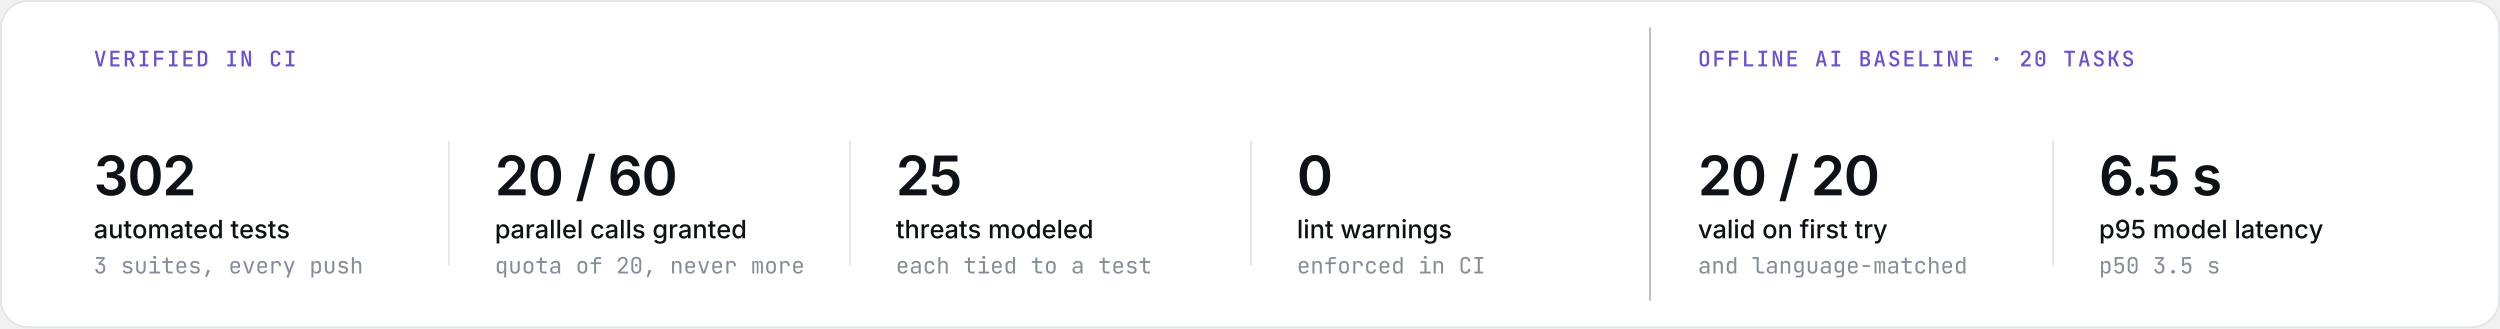
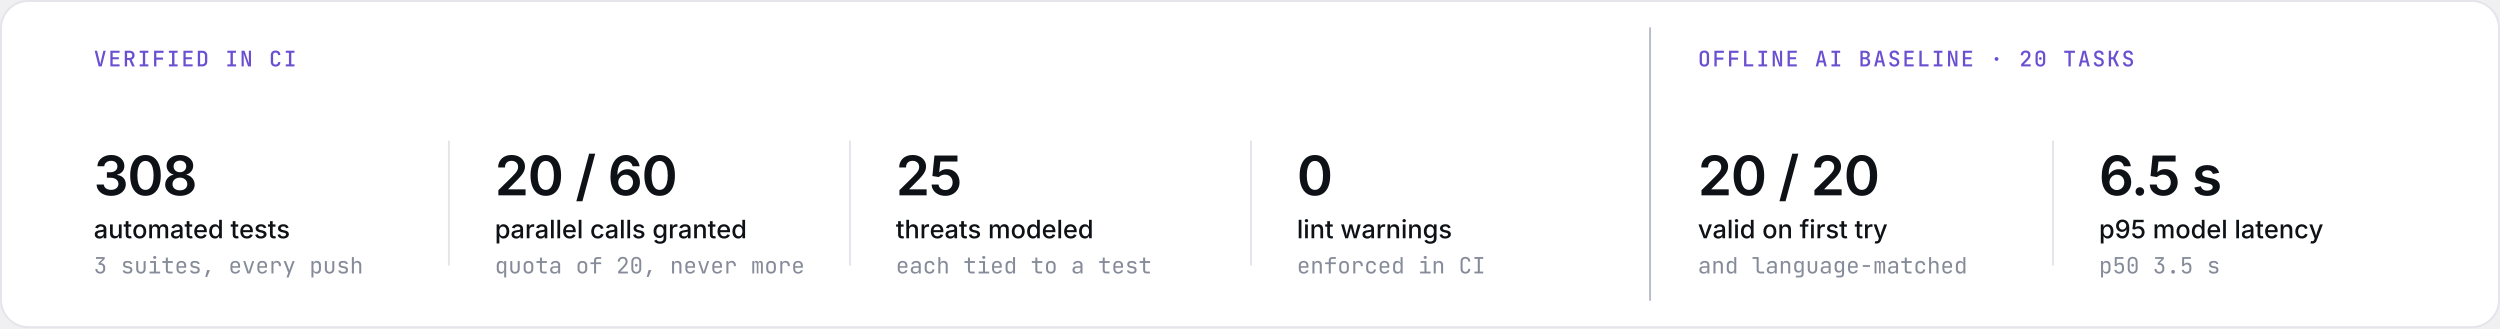
- <svg xmlns="http://www.w3.org/2000/svg" width="1280" height="168" viewBox="0 0 1280 168" role="img" aria-label="Verified in CI: 302 automated tests across 3 suites; 20 of 60 parallel calls granted under a quota of 20; 25 threats modeled, each tied to a test; zero lint warnings. Offline AI baseline over 20 tasks: 20 of 20 valid on the first try and in the right language; 6.5 s p95 model latency, 3.5 s p50">
+ <svg xmlns="http://www.w3.org/2000/svg" width="1280" height="168" viewBox="0 0 1280 168" role="img" aria-label="Verified in CI: 308 automated tests across 3 suites; 20 of 60 parallel calls granted under a quota of 20; 25 threats modeled, each tied to a test; zero lint warnings. Offline AI baseline over 20 tasks: 20 of 20 valid on the first try and in the right language; 6.5 s p95 model latency, 3.5 s p50">
  <defs>
    <path id="m500a53" d="M371 0L228 0L43-730L154-730L271-244Q282-201 291-159Q299-116 303-92L303-92Q307-116 315-159Q322-201 333-245L333-245L449-730L557-730L371 0Z" />
    <path id="m500a15" d="M523 0L94 0L94-730L523-730L523-634L200-634L200-427L488-427L488-332L200-332L200-96L523-96L523 0Z" />
    <path id="m500a45" d="M192 0L84 0L84-730L313-730Q382-730 433-704Q484-677 513-629Q541-581 541-516L541-516Q541-443 504-390Q466-336 402-314L402-314L551 0L428 0L295-300L192-300L192 0ZM192-634L192-395L313-395Q367-395 399-428Q431-460 431-514L431-514Q431-570 399-602Q367-634 313-634L313-634L192-634Z" />
    <path id="m500a23" d="M502 0L98 0L98-96L245-96L245-634L98-634L98-730L502-730L502-634L355-634L355-96L502-96L502 0Z" />
    <path id="m500a20" d="M195 0L88 0L88-731L529-731L529-631L193-631L193-413L503-413L503-313L195-313L195 0Z" />
    <path id="m500a13" d="M287 0L83 0L83-730L287-730Q359-730 412-703Q465-675 495-625Q524-575 524-507L524-507L524-224Q524-157 495-106Q465-55 412-28Q359 0 287 0L287 0ZM191-632L191-98L287-98Q347-98 382-132Q416-165 416-224L416-224L416-507Q416-565 382-599Q347-632 287-632L287-632L191-632Z" />
    <path id="m500a32" d="M181 0L81 0L81-730L217-730L430-123Q428-152 425-192Q422-232 421-275Q419-318 419-353L419-353L419-730L519-730L519 0L383 0L171-607Q173-581 176-542Q178-503 180-461Q181-419 181-383L181-383L181 0Z" />
    <path id="m500a11" d="M304 10L304 10Q236 10 186-16Q135-41 108-90Q80-138 80-203L80-203L80-527Q80-593 108-641Q135-689 186-715Q236-740 304-740L304-740Q372-740 422-714Q472-688 500-641Q527-593 527-527L527-527L419-527Q419-584 389-614Q359-644 304-644L304-644Q249-644 219-614Q188-584 188-528L188-528L188-203Q188-147 219-117Q249-86 304-86L304-86Q359-86 389-117Q419-147 419-203L419-203L527-203Q527-138 500-90Q472-42 422-16Q372 10 304 10Z" />
    <path id="s600a261" d="M651 20L651 20Q494 20 373-34Q251-88 181-184Q111-279 107-404L107-404L376-404Q380-343 417-298Q453-253 514-229Q575-204 651-204L651-204Q731-204 793-232Q854-260 890-311Q925-361 925-427L925-427Q925-495 889-547Q853-599 786-629Q719-658 624-658L624-658L492-658L492-864L624-864Q702-864 761-892Q820-919 853-968Q886-1017 886-1082L886-1082Q886-1145 858-1192Q829-1239 777-1266Q724-1292 654-1292L654-1292Q585-1292 527-1268Q469-1243 433-1198Q397-1153 395-1089L395-1089L138-1089Q140-1214 210-1309Q279-1403 396-1457Q512-1510 656-1510L656-1510Q805-1510 915-1454Q1025-1398 1086-1305Q1146-1211 1146-1098L1146-1098Q1146-972 1072-887Q998-802 877-775L877-775L877-763Q981-749 1053-702Q1125-654 1163-580Q1200-506 1200-413L1200-413Q1200-288 1129-190Q1058-92 935-36Q811 20 651 20Z" />
    <path id="s600a258" d="M675 20L675 20Q495 20 367-71Q239-161 171-332Q103-502 103-744L103-744Q103-986 172-1157Q240-1328 368-1419Q495-1510 675-1510L675-1510Q856-1510 984-1419Q1112-1328 1180-1157Q1248-986 1248-744L1248-744Q1248-502 1181-332Q1113-161 985-71Q857 20 675 20ZM676-204L676-204Q773-204 841-268Q908-331 944-452Q979-572 979-744L979-744Q979-917 944-1038Q908-1159 841-1223Q773-1287 676-1287L676-1287Q578-1287 511-1223Q443-1159 408-1038Q372-917 372-744L372-744Q372-572 407-452Q442-331 510-268Q578-204 676-204Z" />
-     <path id="s600a260" d="M1153 0L134 0L134-192L651-701Q724-776 774-834Q823-892 849-947Q874-1001 874-1065L874-1065Q874-1135 842-1186Q809-1237 754-1265Q698-1292 627-1292L627-1292Q552-1292 497-1262Q441-1232 411-1177Q381-1121 381-1044L381-1044L126-1044Q126-1185 191-1290Q255-1395 369-1453Q482-1510 630-1510L630-1510Q779-1510 892-1454Q1005-1398 1068-1301Q1131-1203 1131-1078L1131-1078Q1131-995 1100-916Q1069-837 989-738Q909-638 763-498L763-498L504-234L504-223L1153-223L1153 0Z" />
+     <path id="s600a266" d="M655 20L655 20Q494 20 369-35Q244-89 174-184Q103-278 103-399L103-399Q103-492 144-571Q185-650 256-703Q326-756 414-771L414-771L414-780Q299-806 228-899Q157-991 157-1111L157-1111Q157-1226 222-1316Q286-1406 399-1458Q511-1510 655-1510L655-1510Q798-1510 911-1458Q1023-1406 1088-1316Q1153-1226 1153-1111L1153-1111Q1153-991 1082-899Q1010-806 897-780L897-780L897-771Q984-756 1055-703Q1125-650 1167-571Q1208-492 1208-399L1208-399Q1208-278 1137-184Q1066-89 941-35Q816 20 655 20ZM655-186L655-186Q739-186 801-215Q863-244 898-297Q932-349 932-418L932-418Q932-490 896-545Q860-599 798-631Q735-663 655-663L655-663Q575-663 512-632Q449-600 413-545Q377-490 377-418L377-418Q377-349 411-297Q445-245 508-216Q571-186 655-186ZM655-865L655-865Q724-865 777-893Q830-921 861-971Q892-1020 892-1085L892-1085Q892-1150 862-1198Q832-1246 779-1273Q725-1300 655-1300L655-1300Q584-1300 531-1273Q477-1246 448-1198Q418-1150 418-1085L418-1085Q418-1020 448-971Q478-921 532-893Q586-865 655-865Z" />
    <path id="s500a130" d="M461 25L461 25Q355 25 269-15Q183-54 133-130Q83-206 83-316L83-316Q83-411 120-472Q156-533 219-569Q281-605 358-623Q434-641 513-650L513-650Q612-662 674-670Q736-677 766-695Q795-712 795-751L795-751L795-757Q795-820 771-863Q747-906 700-930Q652-953 581-953L581-953Q508-953 456-931Q403-908 371-873Q338-838 322-800L322-800L115-854Q153-954 224-1015Q295-1076 387-1104Q479-1132 577-1132L577-1132Q645-1132 721-1116Q797-1100 864-1058Q931-1016 973-940Q1015-864 1015-742L1015-742L1015 0L802 0L802-153L791-153Q769-110 726-69Q683-28 618-2Q552 25 461 25ZM510-152L510-152Q600-152 664-187Q728-222 762-280Q796-338 796-403L796-403L796-546Q784-534 751-525Q717-515 674-508Q631-500 591-495Q551-490 525-487L525-487Q463-479 412-460Q360-441 330-406Q299-371 299-313L299-313Q299-260 327-224Q354-188 401-170Q448-152 510-152Z" />
    <path id="s500a220" d="M529 14L529 14Q415 14 329-34Q243-82 196-176Q148-270 148-408L148-408L148-1118L368-1118L368-435Q368-314 432-246Q495-178 604-178L604-178Q679-178 738-211Q796-243 830-306Q864-368 864-456L864-456L864-1118L1084-1118L1084 0L874 0L873-218Q827-109 751-54L751-54Q657 14 529 14Z" />
    <path id="s500a217" d="M403-1118L626-1118L626-939L403-939L403-302Q403-235 432-204Q460-172 525-172L525-172Q542-172 570-176Q598-180 618-184L618-184L657-8Q622 4 582 10Q542 15 503 15L503 15Q351 15 267-64Q183-142 183-284L183-284L183-939L20-939L20-1118L183-1118L183-1384L403-1384L403-1118Z" />
    <path id="s500a195" d="M618 23L618 23Q461 23 344-49Q226-121 161-251Q96-381 96-553L96-553Q96-727 161-858Q226-988 344-1060Q461-1132 618-1132L618-1132Q776-1132 894-1060Q1011-988 1076-858Q1141-727 1141-553L1141-553Q1141-381 1076-251Q1011-121 894-49Q776 23 618 23ZM618-163L618-163Q720-163 787-217Q853-270 886-359Q918-447 918-553L918-553Q918-660 886-750Q853-839 787-893Q720-946 618-946L618-946Q517-946 451-893Q385-839 353-750Q320-661 320-553L320-553Q320-447 353-359Q385-270 451-217Q517-163 618-163Z" />
    <path id="s500a187" d="M368 0L148 0L148-1118L357-1118L362-910Q384-971 420-1015L420-1015Q470-1076 537-1107Q604-1137 677-1137L677-1137Q799-1137 874-1062L874-1062Q934-1001 963-903L963-903Q985-962 1023-1007L1023-1007Q1077-1071 1154-1104Q1230-1137 1317-1137L1317-1137Q1416-1137 1497-1094Q1577-1051 1624-966Q1671-881 1671-754L1671-754L1671 0L1451 0L1451-732Q1451-844 1389-894Q1326-944 1241-944L1241-944Q1172-944 1122-915Q1072-886 1045-835Q1018-783 1018-716L1018-716L1018 0L801 0L801-746Q801-836 744-890Q686-944 597-944L597-944Q536-944 484-916Q431-887 400-832Q368-776 368-695L368-695L368 0Z" />
    <path id="s500a151" d="M630 23L630 23Q465 23 345-48Q225-119 161-248Q96-377 96-551L96-551Q96-723 160-854Q223-985 339-1059Q455-1132 611-1132L611-1132Q707-1132 796-1101Q885-1069 956-1002Q1027-935 1069-829Q1110-722 1110-570L1110-570L1110-492L317-492Q321-391 357-320L357-320Q396-240 467-200Q538-159 632-159L632-159Q694-159 744-177Q794-194 831-230Q867-265 886-317L886-317L1093-268Q1066-182 1003-116Q939-50 845-14Q750 23 630 23ZM318-656L318-656L892-656Q885-726 862-784L862-784Q830-862 768-906Q705-950 611-950L611-950Q518-950 452-905Q386-860 352-787L352-787Q323-726 318-656Z" />
    <path id="s500a149" d="M564 22L564 22Q428 22 322-48Q216-117 156-247Q96-376 96-556L96-556Q96-738 157-867Q218-996 324-1064Q430-1132 564-1132L564-1132Q668-1132 732-1098Q795-1063 831-1017Q867-971 886-936L886-936L898-936L898-1490L1118-1490L1118 0L904 0L904-175L886-175Q867-139 830-93Q793-47 729-13Q665 22 564 22ZM612-165L612-165Q706-165 771-215Q835-265 869-354Q902-442 902-558L902-558Q902-675 869-762Q836-848 772-897Q707-945 612-945L612-945Q515-945 451-894Q386-843 354-756Q321-668 321-558L321-558Q321-447 354-358Q387-269 452-217Q517-165 612-165Z" />
    <path id="s500a213" d="M549 23L549 23Q428 23 334-12Q239-47 179-116Q118-184 98-283L98-283L305-326Q328-239 391-197Q454-155 551-155L551-155Q657-155 720-200Q783-244 783-306L783-306Q783-360 745-395Q706-430 626-447L626-447L438-490Q282-525 206-602Q130-679 130-799L130-799Q130-899 186-974Q242-1049 339-1091Q436-1132 563-1132L563-1132Q684-1132 770-1097Q856-1062 910-999Q963-936 986-853L986-853L789-810Q768-869 716-914Q664-958 565-958L565-958Q474-958 413-917Q352-876 352-813L352-813Q352-757 393-723Q433-688 525-667L525-667L705-627Q860-592 935-517Q1010-442 1010-325L1010-325Q1010-223 952-145Q893-66 790-22Q686 23 549 23Z" />
    <path id="m400a126" d="M289 10L289 10Q223 10 174-17Q124-43 97-90Q70-137 70-200L70-200L160-200Q160-139 195-105Q229-70 290-70L290-70Q352-70 386-106Q420-142 420-200L420-200L420-252Q420-314 386-348Q352-382 290-382L290-382L215-382L215-472L396-648L100-648L100-730L487-730L487-640L303-462Q395-459 451-405L451-405Q510-348 510-252L510-252L510-200Q510-137 483-90Q455-43 405-17Q355 10 289 10Z" />
    <path id="m400a106" d="M325 8L283 8Q227 8 186-10Q144-27 120-59Q95-91 90-135L90-135L180-135Q186-106 213-89Q239-72 283-72L283-72L325-72Q378-72 404-94Q430-115 430-151L430-151Q430-186 407-207Q383-227 337-234L337-234L263-246Q182-260 143-297Q103-333 103-403L103-403Q103-477 150-518Q197-558 291-558L291-558L329-558Q408-558 456-521Q504-484 514-421L514-421L424-421Q418-447 394-463Q370-478 329-478L329-478L291-478Q240-478 217-459Q193-440 193-402L193-402Q193-368 213-352Q233-336 276-329L276-329L350-317Q439-303 480-265Q520-227 520-155L520-155Q520-79 472-36Q423 8 325 8L325 8Z" />
    <path id="m400a109" d="M299 10L299 10Q204 10 147-47Q90-103 90-200L90-200L90-550L180-550L180-200Q180-138 212-104Q244-69 299-69L299-69Q355-69 388-104Q420-138 420-200L420-200L420-550L510-550L510-200Q510-103 452-47Q394 10 299 10Z" />
    <path id="m400a80" d="M555 0L85 0L85-82L280-82L280-468L110-468L110-550L370-550L370-82L555-82L555 0ZM315-649L315-649Q282-649 263-666Q244-683 244-712L244-712Q244-742 263-760Q282-777 315-777L315-777Q348-777 367-760Q386-742 386-712L386-712Q386-683 367-666Q348-649 315-649Z" />
    <path id="m400a108" d="M510 0L360 0Q289 0 250-38Q210-76 210-145L210-145L210-468L55-468L55-550L210-550L210-705L300-705L300-550L520-550L520-468L300-468L300-145Q300-82 360-82L360-82L510-82L510 0Z" />
    <path id="m400a72" d="M300 10L300 10Q235 10 187-16Q138-42 112-90Q85-137 85-200L85-200L85-350Q85-414 112-461Q138-508 187-534Q235-560 300-560Q365-560 414-534Q462-508 489-461Q515-414 515-350L515-350L515-253L173-253L173-200Q173-135 206-101Q239-66 300-66L300-66Q352-66 384-85Q416-103 423-140L423-140L513-140Q504-71 446-31Q387 10 300 10ZM173-321L427-321L427-350Q427-415 395-450Q362-485 300-485L300-485Q239-485 206-450Q173-415 173-350L173-350L173-321Z" />
    <path id="m400a141" d="M245 160L165 160L245-151L375-151L245 160Z" />
    <path id="m400a114" d="M361 0L239 0L55-550L147-550L269-180Q280-147 289-117Q298-86 302-69L302-69Q307-86 316-117Q325-147 335-180L335-180L454-550L545-550L361 0Z" />
    <path id="m400a105" d="M201 0L111 0L111-550L199-550L199-452Q209-490 230-515L230-515Q268-560 344-560L344-560Q431-560 483-506Q534-451 534-358L534-358L534-325L444-325L444-350Q444-415 413-450Q381-484 323-484L323-484Q266-484 234-449Q201-414 201-350L201-350L201 0Z" />
    <path id="m400a117" d="M274 180L178 180L259-34L55-550L155-550L283-210Q290-193 296-170Q302-146 306-130L306-130Q310-146 316-170Q322-193 328-210L328-210L448-550L545-550L274 180Z" />
    <path id="m400a102" d="M182 180L92 180L92-550L182-550L182-445L183-445Q189-493 224-524L224-524Q265-560 333-560L333-560Q416-560 466-506Q515-451 515-356L515-356L515-195Q515-132 493-86Q470-40 430-15Q389 10 333 10L333 10Q266 10 224-27L224-27Q189-58 183-105L183-105L180-105L182 20L182 180ZM303-68L303-68Q360-68 393-102Q425-136 425-200L425-200L425-350Q425-414 393-448Q360-482 303-482L303-482Q248-482 215-447Q182-412 182-350L182-350L182-200Q182-138 215-103Q248-68 303-68Z" />
    <path id="m400a79" d="M182 0L92 0L92-730L182-730L182-445L183-445Q189-495 221-525L221-525Q260-560 329-560L329-560Q412-560 461-509Q510-458 510-370L510-370L510 0L420 0L420-360Q420-419 389-452Q357-484 303-484L303-484Q247-484 215-449Q182-414 182-350L182-350L182 0Z" />
+     <path id="s600a260" d="M1153 0L134 0L134-192L651-701Q724-776 774-834Q823-892 849-947Q874-1001 874-1065L874-1065Q874-1135 842-1186Q809-1237 754-1265Q698-1292 627-1292L627-1292Q552-1292 497-1262Q441-1232 411-1177Q381-1121 381-1044L381-1044L126-1044Q126-1185 191-1290Q255-1395 369-1453Q482-1510 630-1510L630-1510Q779-1510 892-1454Q1005-1398 1068-1301Q1131-1203 1131-1078L1131-1078Q1131-995 1100-916Q1069-837 989-738Q909-638 763-498L763-498L504-234L504-223L1153-223L1153 0Z" />
    <path id="s600a340" d="M514-1560L742-1560L262 224L34 224L514-1560Z" />
    <path id="s600a264" d="M671 20L671 20Q565 20 464-17Q362-53 281-137Q199-220 151-359Q103-497 103-702L103-702Q103-894 144-1044Q184-1193 261-1297Q337-1401 445-1456Q553-1510 687-1510L687-1510Q826-1510 935-1455Q1043-1400 1110-1305Q1177-1210 1193-1089L1193-1089L931-1089Q910-1175 847-1227Q784-1279 687-1279L687-1279Q583-1279 511-1218Q438-1157 401-1044Q363-930 363-772L363-772L374-772Q410-837 467-883Q523-929 595-954Q666-978 745-978L745-978Q876-978 981-916Q1085-853 1146-744Q1207-634 1207-492L1207-492Q1207-346 1140-230Q1073-114 953-47Q832 20 671 20ZM670-197L670-197Q749-197 812-236Q875-274 912-340Q948-406 948-487L948-487Q948-567 913-632Q877-697 815-735Q753-773 673-773L673-773Q614-773 563-751Q512-728 474-688Q435-648 414-596Q393-544 393-486L393-486Q393-408 429-342Q465-276 528-237Q591-197 670-197Z" />
    <path id="s500a207" d="M368 418L148 418L148-1118L362-1118L362-936L380-936Q400-971 436-1017Q471-1063 535-1098Q598-1132 703-1132L703-1132Q837-1132 943-1064Q1048-996 1109-867Q1170-738 1170-556L1170-556Q1170-376 1110-247Q1050-117 945-48Q839 22 703 22L703 22Q602 22 538-13Q473-47 437-93Q400-139 380-175L380-175L368-175L368 418ZM654-165L654-165Q750-165 815-217Q880-269 913-358Q945-447 945-558L945-558Q945-668 913-756Q880-843 816-894Q751-945 654-945L654-945Q560-945 495-897Q430-848 397-762Q364-675 364-558L364-558Q364-442 398-354Q431-265 496-215Q561-165 654-165Z" />
    <path id="s500a210" d="M368 0L148 0L148-1118L361-1118L361-938L373-938Q404-1030 481-1082Q558-1134 656-1134L656-1134Q677-1134 704-1133Q731-1131 749-1128L749-1128L749-918Q737-922 703-926Q669-930 634-930L634-930Q558-930 497-898Q436-866 402-810Q368-753 368-679L368-679L368 0Z" />
    <path id="s500a183" d="M148-1490L368-1490L368 0L148 0L148-1490Z" />
    <path id="s500a146" d="M618 23L618 23Q460 23 343-49Q226-121 161-251Q96-381 96-553L96-553Q96-727 161-858Q226-988 343-1060Q460-1132 618-1132L618-1132Q705-1132 781-1110Q857-1087 919-1045Q980-1002 1023-941Q1065-879 1086-802L1086-802L877-752Q866-795 843-831Q820-866 788-892Q755-918 713-932Q670-946 619-946L619-946Q518-946 452-893Q385-839 353-750Q320-661 320-553L320-553Q320-446 353-358Q385-269 452-216Q518-163 619-163L619-163Q671-163 714-178Q757-192 791-219Q825-245 848-283Q871-320 881-365L881-365L1089-315Q1069-236 1026-174Q983-111 922-67Q860-23 783 0Q706 23 618 23Z" />
    <path id="s500a161" d="M615 442L615 442Q486 442 391 409Q296 376 235 321Q173 266 141 199L141 199L325 112Q345 144 379 180Q412 215 469 240Q526 265 615 265L615 265Q743 265 823 205Q902 144 902 15L902 15L902-203L883-203Q863-166 828-123Q792-80 729-49Q665-17 563-17L563-17Q431-17 326-79Q220-141 158-263Q96-385 96-563L96-563Q96-741 158-869Q219-996 326-1064Q432-1132 566-1132L566-1132Q669-1132 734-1098Q798-1064 835-1018Q871-971 890-936L890-936L906-936L906-1118L1121-1118L1121 16Q1121 163 1055 258Q988 352 874 397Q759 442 615 442ZM614-200L614-200Q708-200 773-244Q837-287 870-370Q903-452 903-566L903-566Q903-679 870-764Q837-849 773-897Q708-945 614-945L614-945Q517-945 452-895Q387-844 354-759Q321-673 321-566L321-566Q321-457 354-375Q387-292 453-246Q518-200 614-200Z" />
    <path id="s500a190" d="M368-662L368-662L368 0L148 0L148-1118L358-1118L360-904Q406-1009 479-1063L479-1063Q572-1132 704-1132L704-1132Q818-1132 903-1084Q988-1036 1036-943Q1084-849 1084-710L1084-710L1084 0L864 0L864-683Q864-804 801-872Q738-940 628-940L628-940Q554-940 495-908Q436-875 402-813Q368-751 368-662Z" />
    <path id="m400a104" d="M508 180L418 180L418 20L420-105L417-105Q411-58 377-27L377-27Q336 10 268 10L268 10Q185 10 137-45Q88-100 88-195L88-195L88-356Q88-451 137-506Q186-560 268-560L268-560Q336-560 377-524L377-524Q411-493 417-445L417-445L418-445L418-550L508-550L508 180ZM298-68L298-68Q354-68 386-103Q418-138 418-200L418-200L418-350Q418-412 386-447Q354-482 298-482L298-482Q241-482 210-448Q178-414 178-350L178-350L178-200Q178-136 210-102Q241-68 298-68Z" />
    <path id="m400a94" d="M300 8L300 8Q234 8 186-17Q138-42 112-90Q85-137 85-202L85-202L85-348Q85-414 112-461Q138-508 186-533Q234-558 300-558L300-558Q366-558 414-533Q462-508 489-461Q515-414 515-349L515-349L515-202Q515-137 489-90Q462-42 414-17Q366 8 300 8ZM300-72L300-72Q359-72 392-105Q425-138 425-202L425-202L425-348Q425-412 392-445Q359-478 300-478L300-478Q242-478 209-445Q175-412 175-348L175-348L175-202Q175-138 209-105Q242-72 300-72Z" />
    <path id="m400a59" d="M252 10L252 10Q165 10 115-35Q65-79 65-155L65-155Q65-232 115-276Q165-320 250-320L250-320L420-320L420-375Q420-426 390-454Q359-481 303-481L303-481Q254-481 221-461Q188-440 183-405L183-405L93-405Q102-476 160-518Q218-560 305-560L305-560Q400-560 455-511Q510-462 510-378L510-378L510 0L422 0L422-105L421-105Q416-56 376-25L376-25Q329 10 252 10ZM274-61L274-61Q338-61 379-93Q420-125 420-175L420-175L420-253L252-253Q207-253 181-228Q155-203 155-160L155-160Q155-114 187-88Q218-61 274-61Z" />
    <path id="m400a77" d="M310 0L220 0L220-413L60-413L60-495L220-495L220-590Q220-655 261-693Q302-730 374-730L374-730L535-730L535-648L374-648Q343-648 327-634Q310-619 310-590L310-590L310-495L535-495L535-413L310-413L310 0Z" />
    <path id="m400a125" d="M526 0L92 0L92-92L315-329Q372-390 398-438Q424-485 424-529L424-529Q424-590 391-625Q357-660 299-660L299-660Q235-660 199-624Q162-588 162-525L162-525L72-525Q74-591 103-640Q131-688 182-714Q232-740 299-740L299-740Q365-740 414-715Q462-689 488-642Q514-595 514-530L514-530Q514-468 481-407Q448-346 373-268L373-268L193-82L526-82L526 0Z" />
    <path id="m400a123" d="M300 10L300 10Q233 10 184-17Q134-43 107-92Q80-140 80-205L80-205L80-525Q80-591 107-639Q134-687 184-714Q233-740 300-740L300-740Q368-740 417-714Q466-687 493-639Q520-591 520-525L520-525L520-205Q520-140 493-92Q466-43 417-17Q367 10 300 10ZM300-67L300-67Q360-67 397-106Q433-144 433-205L433-205L433-525Q433-586 397-625Q360-663 300-663L300-663Q240-663 204-625Q167-586 167-525L167-525L167-205Q167-144 204-106Q240-67 300-67ZM300-306L300-306Q273-306 257-323Q240-340 240-368L240-368Q240-395 257-412Q273-428 300-428L300-428Q327-428 344-412Q360-395 360-368L360-368Q360-340 344-323Q327-306 300-306Z" />
    <path id="m400a92" d="M182 0L92 0L92-550L182-550L182-445L183-445Q189-495 221-525L221-525Q260-560 329-560L329-560Q412-560 461-509Q510-458 510-370L510-370L510 0L420 0L420-360Q420-419 389-451Q357-482 303-482L303-482Q247-482 215-448Q182-414 182-350L182-350L182 0Z" />
    <path id="m400a91" d="M149 0L66 0L66-550L145-550L145-484L151-484Q156-513 174-533L174-533Q198-560 240-560L240-560Q286-560 311-526L311-526Q324-509 330-484L330-484L334-484Q339-513 358-533L358-533Q383-560 425-560L425-560Q477-560 506-521Q534-482 534-418L534-418L534 0L451 0L451-419Q451-453 437-472Q422-491 394-491L394-491Q367-491 352-473Q336-454 336-420L336-420L336 0L264 0L264-419Q264-454 249-473Q233-491 205-491Q177-491 163-473Q149-454 149-420L149-420L149 0Z" />
    <path id="s600a263" d="M618 20L618 20Q472 20 358-35Q243-89 176-185Q109-281 105-404L105-404L365-404Q368-343 403-297Q438-250 494-224Q550-197 618-197L618-197Q698-197 760-234Q821-270 857-335Q892-399 892-483L892-483Q892-568 856-634Q819-700 756-738Q692-775 610-775L610-775Q542-775 478-750Q413-724 375-683L375-683L133-722L211-1490L1073-1490L1073-1266L432-1266L390-870L398-870Q440-919 516-951Q591-982 681-982L681-982Q782-982 868-946Q954-909 1018-843Q1081-776 1116-686Q1151-596 1151-489L1151-489Q1151-341 1083-227Q1015-112 895-46Q775 20 618 20Z" />
    <path id="s500a164" d="M368-662L368-662L368 0L148 0L148-1490L366-1490L366-918Q411-1012 479-1063L479-1063Q572-1132 704-1132L704-1132Q818-1132 904-1084Q989-1036 1037-943Q1084-849 1084-710L1084-710L1084 0L864 0L864-683Q864-804 801-872Q738-940 628-940L628-940Q554-940 495-908Q436-875 402-813Q368-751 368-662Z" />
    <path id="m400a68" d="M304 10L304 10Q238 10 189-15Q139-40 112-88Q85-135 85-200L85-200L85-350Q85-416 112-463Q139-510 189-535Q238-560 304-560L304-560Q399-560 457-509Q515-458 518-370L518-370L428-370Q425-423 393-452Q360-480 304-480L304-480Q245-480 210-447Q175-413 175-351L175-351L175-200Q175-138 210-104Q245-70 304-70L304-70Q360-70 393-99Q425-128 428-180L428-180L518-180Q515-92 457-41Q399 10 304 10Z" />
    <path id="m400a70" d="M268 10L268 10Q186 10 136-45Q85-100 85-194L85-194L85-355Q85-450 135-505Q185-560 268-560L268-560Q336-560 377-523L377-523Q411-492 417-445L417-445L420-445L418-570L418-730L508-730L508 0L418 0L418-105L417-105Q411-57 377-27L377-27Q336 10 268 10ZM298-68L298-68Q354-68 386-103Q418-138 418-200L418-200L418-350Q418-412 386-447Q354-482 298-482L298-482Q241-482 208-448Q175-414 175-350L175-350L175-200Q175-136 208-102Q241-68 298-68Z" />
    <path id="s500a167" d="M368 0L148 0L148-1118L368-1118L368 0ZM259-1289L259-1289Q202-1289 162-1327Q121-1365 121-1419L121-1419Q121-1474 162-1512Q202-1550 259-1550L259-1550Q316-1550 357-1512Q398-1474 398-1419L398-1419Q398-1365 357-1327Q316-1289 259-1289Z" />
    <path id="s500a233" d="M614 0L393 0L57-1118L289-1118L412-655Q439-551 470-424L470-424Q493-330 514-220L514-220Q536-326 558-418L558-418Q589-546 617-655L617-655L740-1118L960-1118L1081-655Q1109-549 1140-421L1140-421Q1162-328 1183-221L1183-221Q1204-327 1226-419L1226-419Q1256-547 1284-655L1284-655L1407-1118L1641-1118L1304 0L1083 0L945-481Q924-554 904-634Q884-713 865-796L865-796Q857-831 849-866L849-866Q841-831 833-797L833-797Q813-713 793-633Q773-552 752-481L752-481L614 0Z" />
    <path id="m400a11" d="M304 10L304 10Q238 10 190-15Q141-40 115-88Q88-135 88-200L88-200L88-530Q88-596 115-643Q141-690 190-715Q238-740 304-740L304-740Q370-740 418-715Q466-689 492-642Q518-595 518-530L518-530L428-530Q428-592 396-626Q363-659 304-659L304-659Q245-659 212-626Q178-593 178-531L178-531L178-200Q178-138 212-105Q245-71 304-71L304-71Q363-71 396-105Q428-138 428-200L428-200L518-200Q518-136 492-89Q466-41 418-16Q370 10 304 10Z" />
    <path id="m400a23" d="M495 0L105 0L105-82L254-82L254-648L105-648L105-730L495-730L495-648L346-648L346-82L495-82L495 0Z" />
    <path id="m500a34" d="M300 10L300 10Q232 10 183-16Q133-41 107-90Q80-138 80-203L80-203L80-527Q80-593 107-641Q133-689 183-715Q232-740 300-740L300-740Q368-740 418-715Q467-689 494-641Q520-593 520-528L520-528L520-203Q520-138 494-90Q467-41 418-16Q368 10 300 10ZM300-86L300-86Q355-86 384-117Q412-147 412-203L412-203L412-527Q412-584 384-614Q355-644 300-644L300-644Q246-644 217-614Q188-584 188-527L188-527L188-203Q188-147 217-117Q246-86 300-86Z" />
    <path id="m500a30" d="M536 0L109 0L109-730L217-730L217-99L536-99L536 0Z" />
    <path id="m500a1" d="M153 0L43 0L229-730L371-730L557 0L448 0L404-185L197-185L153 0ZM267-486L217-274L383-274L333-485Q320-541 312-583Q303-624 300-639L300-639Q297-624 289-583Q281-541 267-486L267-486Z" />
    <path id="m500a10" d="M314 0L85 0L85-730L300-730Q404-730 463-680Q522-630 522-542L522-542Q522-492 501-456Q479-419 441-399L441-399Q423-390 402-385L402-385Q427-380 449-369L449-369Q491-347 515-305Q539-263 539-205L539-205Q539-143 512-97Q484-50 434-25Q383 0 314 0L314 0ZM190-334L190-93L305-93Q363-93 397-124Q431-155 431-210L431-210Q431-266 397-300Q363-334 305-334L305-334L190-334ZM190-637L190-424L299-424Q353-424 384-453Q415-482 415-531Q415-580 384-609Q353-637 300-637L300-637L190-637Z" />
    <path id="m500a46" d="M303 10L303 10Q229 10 176-15Q123-39 94-85Q65-130 65-193L65-193L172-193Q172-143 207-115Q242-86 304-86L304-86Q362-86 395-114Q428-142 428-191L428-191Q428-232 406-262Q383-292 341-303L341-303L249-330Q169-353 126-409Q82-464 82-541L82-541Q82-601 109-646Q136-691 186-716Q236-741 304-741L304-741Q404-741 465-687Q525-633 526-542L526-542L418-542Q418-590 388-618Q357-645 302-645L302-645Q249-645 219-620Q189-594 189-548L189-548Q189-507 212-477Q234-447 276-435L276-435L369-407Q449-385 492-329Q535-273 535-195L535-195Q535-134 506-88Q477-41 425-16Q373 10 303 10Z" />
    <path id="m500a149" d="M300-258L300-258Q260-258 236-282Q212-305 212-345L212-345Q212-386 236-411Q260-435 300-435L300-435Q341-435 365-411Q388-386 388-345L388-345Q388-305 365-282Q341-258 300-258Z" />
    <path id="m500a125" d="M531 0L85 0L85-107L311-340Q363-394 388-438Q412-481 412-524L412-524Q412-580 382-612Q351-644 298-644L298-644Q240-644 207-611Q173-577 173-519L173-519L65-519Q67-587 96-637Q125-686 177-713Q229-740 299-740L299-740Q366-740 416-714Q466-688 493-641Q520-594 520-530L520-530Q520-465 487-403Q453-341 377-265L377-265L212-98L531-98L531 0Z" />
    <path id="m500a123" d="M300 10L300 10Q231 10 181-17Q130-44 102-93Q74-141 74-206L74-206L74-524Q74-590 102-638Q129-686 180-713Q231-740 300-740L300-740Q370-740 421-713Q471-686 499-638Q526-590 526-524L526-524L526-206Q526-141 498-93Q470-44 420-17Q369 10 300 10ZM300-83L300-83Q356-83 390-117Q423-151 423-206L423-206L423-524Q423-579 390-613Q356-647 300-647L300-647Q244-647 211-613Q177-579 177-524L177-524L177-206Q177-151 211-117Q244-83 300-83ZM300-303L300-303Q272-303 255-321Q237-339 237-368L237-368Q237-396 255-414Q272-431 300-431L300-431Q328-431 346-414Q363-396 363-368L363-368Q363-339 346-321Q328-303 300-303Z" />
    <path id="m500a47" d="M354 0L246 0L246-631L51-631L51-731L549-731L549-631L354-631L354 0Z" />
    <path id="m500a29" d="M192 0L84 0L84-730L192-730L192-426L289-426L438-730L556-730L384-380L564 0L443 0L287-329L192-329L192 0Z" />
    <path id="s500a230" d="M708 0L468 0L46-1118L284-1118L505-483Q542-378 568-273L568-273Q579-230 590-187L590-187Q600-230 611-273L611-273Q637-378 673-483L673-483L894-1118L1130-1118L708 0Z" />
    <path id="s500a160" d="M452-1118L702-1118L702-939L452-939L452 0L232 0L232-939L20-939L20-1118L232-1118L232-1246Q232-1350 279-1420Q325-1490 401-1525Q477-1560 565-1560L565-1560Q632-1560 680-1549Q727-1538 749-1530L749-1530L698-1352Q682-1357 659-1363Q635-1368 600-1368L600-1368Q522-1368 487-1329Q452-1290 452-1216L452-1216L452-1118Z" />
    <path id="s500a240" d="M133 402L133 402L187 223L212 229Q269 244 315 237Q360 230 394 195Q427 159 447 87L447 87L471 5L46-1118L284-1118L505-483Q542-377 567-272L567-272Q576-231 586-190L586-190Q597-231 608-273L608-273Q634-378 671-483L671-483L896-1118L1132-1118L646 155Q612 245 563 305Q513 365 445 396Q377 426 287 426L287 426Q235 426 194 419Q153 411 133 402Z" />
    <path id="m400a90" d="M550 0L375 0Q327 0 291-19Q255-38 235-73Q215-108 215-155L215-155L215-648L30-648L30-730L305-730L305-155Q305-121 324-102Q343-82 375-82L375-82L550-82L550 0Z" />
    <path id="m400a78" d="M335 180L161 180L161 98L336 98Q378 98 398 79Q417 60 417 20L417 20L417-50L419-150L417-150Q413-101 378-70L378-70Q338-35 271-35L271-35Q186-35 137-91Q88-146 88-240L88-240L88-356Q88-450 137-505Q186-560 271-560L271-560Q338-560 378-525L378-525Q413-494 417-445L417-445L418-445L418-550L507-550L507 20Q507 94 462 137Q416 180 335 180L335 180ZM298-113L298-113Q354-113 386-148Q418-183 418-245L418-245L418-350Q418-412 386-447Q354-482 298-482L298-482Q241-482 210-448Q178-414 178-350L178-350L178-245Q178-181 210-147Q241-113 298-113Z" />
    <path id="m400a163" d="M460-290L140-290L140-370L460-370L460-290Z" />
    <path id="s600a363" d="M326 17L326 17Q259 17 213-29Q166-75 166-143L166-143Q166-210 213-256Q259-302 326-302L326-302Q394-302 441-256Q487-210 487-143L487-143Q487-75 441-29Q394 17 326 17Z" />
    <path id="s600a213" d="M561 23L561 23Q432 23 333-14Q234-51 171-122Q107-193 88-294L88-294L331-340Q354-257 413-217Q471-176 566-176L566-176Q662-176 719-215Q775-253 775-310L775-310Q775-358 738-390Q701-421 624-438L624-438L433-479Q275-513 197-591Q119-669 119-792L119-792Q119-896 176-972Q233-1048 335-1090Q436-1132 570-1132L570-1132Q697-1132 789-1096Q880-1060 937-996Q993-931 1015-844L1015-844L783-798Q764-857 714-898Q664-938 573-938L573-938Q490-938 435-902Q379-865 379-808L379-808Q379-759 416-727Q453-695 538-677L538-677L728-637Q887-603 964-528Q1041-453 1041-335L1041-335Q1041-229 980-149Q919-68 811-23Q702 23 561 23Z" />
    <path id="s500a267" d="M614 21L614 21Q480 21 377-32Q273-84 208-178Q143-271 126-391L126-391L352-391Q373-298 440-239Q506-179 614-179L614-179Q723-179 800-243Q877-307 918-428Q959-548 959-717L959-717L948-717Q910-655 854-610Q798-565 728-540Q658-515 579-515L579-515Q449-515 343-578Q237-641 175-752Q113-863 113-1004L113-1004Q113-1147 178-1263Q243-1378 361-1446Q478-1513 635-1511L635-1511Q734-1510 831-1474Q927-1438 1006-1358Q1084-1277 1131-1140Q1178-1002 1178-796L1178-796Q1178-602 1139-450Q1099-298 1026-193Q952-88 848-34Q744 21 614 21ZM628-700L628-700Q692-700 747-725Q802-750 843-794Q884-837 908-893Q931-948 931-1011L931-1011Q931-1092 892-1162Q853-1232 786-1275Q719-1318 633-1318L633-1318Q549-1318 482-1277Q414-1235 375-1165Q336-1094 336-1008L336-1008Q336-922 374-853Q412-783 478-742Q544-700 628-700Z" />
    <path id="s500a263" d="M607 20L607 20Q468 20 359-33Q250-86 186-179Q121-272 116-390L116-390L338-390Q343-327 380-278Q417-228 477-200Q536-172 607-172L607-172Q692-172 758-211Q824-250 862-320Q899-389 899-478L899-478Q899-568 860-640Q821-711 753-751Q685-791 597-791L597-791Q529-791 461-768Q393-744 352-707L352-707L142-737L225-1490L1048-1490L1048-1295L416-1295L369-879L377-879Q421-922 494-950Q567-978 650-978L650-978Q752-978 838-942Q924-905 988-838Q1051-771 1087-681Q1122-590 1122-482L1122-482Q1122-337 1056-224Q990-110 874-45Q757 20 607 20Z" />
    <path id="m400a128" d="M298 10L298 10Q209 10 152-36Q95-82 85-160L85-160L175-160Q180-117 212-94Q244-70 299-70L299-70Q362-70 394-104Q425-138 425-200L425-200L425-271Q425-333 394-367Q362-401 300-401L300-401Q261-401 232-381Q203-360 190-326L190-326L100-326L105-730L489-730L489-648L192-648L189-405L192-405Q200-434 227-453L227-453Q264-480 327-480L327-480Q416-481 466-426Q515-370 515-271L515-271L515-200Q515-103 458-47Q401 10 298 10Z" />
    <path id="m400a140" d="M300 10L300 10Q262 10 240-12Q217-34 217-71L217-71Q217-110 240-133Q262-156 300-156L300-156Q338-156 361-133Q383-110 383-71L383-71Q383-34 361-12Q338 10 300 10Z" />
  </defs>
  <rect x="0.5" y="0.5" width="1279" height="167" rx="14" fill="#FFFFFF" stroke="#E4E5EA" />
  <g transform="translate(48 34) scale(0.011)" fill="#6A4FD1">
    <use href="#m500a53" x="0" />
    <use href="#m500a15" x="680" />
    <use href="#m500a45" x="1360" />
    <use href="#m500a23" x="2040" />
    <use href="#m500a20" x="2720" />
    <use href="#m500a23" x="3400" />
    <use href="#m500a15" x="4080" />
    <use href="#m500a13" x="4760" />
    <use href="#m500a23" x="6120" />
    <use href="#m500a32" x="6800" />
    <use href="#m500a11" x="8160" />
    <use href="#m500a23" x="8840" />
  </g>
  <g transform="translate(48 100) scale(0.01367)" fill="#0E1116">
    <use href="#s600a261" x="0" />
    <use href="#s600a258" x="1262" />
-     <use href="#s600a260" x="2572" />
+     <use href="#s600a266" x="2572" />
  </g>
  <g transform="translate(48 122) scale(0.00635)" fill="#0E1116">
    <use href="#s500a130" x="0" />
    <use href="#s500a220" x="1163" />
    <use href="#s500a217" x="2395" />
    <use href="#s500a195" x="3092" />
    <use href="#s500a187" x="4329" />
    <use href="#s500a130" x="6148" />
    <use href="#s500a217" x="7311" />
    <use href="#s500a151" x="8008" />
    <use href="#s500a149" x="9211" />
    <use href="#s500a217" x="11023" />
    <use href="#s500a151" x="11720" />
    <use href="#s500a213" x="12923" />
    <use href="#s500a217" x="14026" />
    <use href="#s500a213" x="14723" />
  </g>
  <g transform="translate(48 140) scale(0.0115)" fill="#858B98">
    <use href="#m400a126" x="0" />
    <use href="#m400a106" x="1200" />
    <use href="#m400a109" x="1800" />
    <use href="#m400a80" x="2400" />
    <use href="#m400a108" x="3000" />
    <use href="#m400a72" x="3600" />
    <use href="#m400a106" x="4200" />
    <use href="#m400a141" x="4800" />
    <use href="#m400a72" x="6000" />
    <use href="#m400a114" x="6600" />
    <use href="#m400a72" x="7200" />
    <use href="#m400a105" x="7800" />
    <use href="#m400a117" x="8400" />
    <use href="#m400a102" x="9600" />
    <use href="#m400a109" x="10200" />
    <use href="#m400a106" x="10800" />
    <use href="#m400a79" x="11400" />
  </g>
  <rect x="229.33" y="72" width="1" height="64" fill="#E4E5EA" />
  <g transform="translate(253.33 100) scale(0.01367)" fill="#0E1116">
    <use href="#s600a260" x="0" />
    <use href="#s600a258" x="1235" />
    <use href="#s600a340" x="3020" />
    <use href="#s600a264" x="4230" />
    <use href="#s600a258" x="5499" />
  </g>
  <g transform="translate(253.33 122) scale(0.00635)" fill="#0E1116">
    <use href="#s500a207" x="0" />
    <use href="#s500a130" x="1266" />
    <use href="#s500a210" x="2429" />
    <use href="#s500a130" x="3221" />
    <use href="#s500a183" x="4384" />
    <use href="#s500a183" x="4900" />
    <use href="#s500a151" x="5416" />
    <use href="#s500a183" x="6619" />
    <use href="#s500a146" x="7681" />
    <use href="#s500a130" x="8863" />
    <use href="#s500a183" x="10026" />
    <use href="#s500a183" x="10542" />
    <use href="#s500a213" x="11058" />
    <use href="#s500a161" x="12707" />
    <use href="#s500a210" x="13976" />
    <use href="#s500a130" x="14768" />
    <use href="#s500a190" x="15931" />
    <use href="#s500a217" x="17163" />
    <use href="#s500a151" x="17860" />
    <use href="#s500a149" x="19063" />
  </g>
  <g transform="translate(253.33 140) scale(0.0115)" fill="#858B98">
    <use href="#m400a104" x="0" />
    <use href="#m400a109" x="600" />
    <use href="#m400a94" x="1200" />
    <use href="#m400a108" x="1800" />
    <use href="#m400a59" x="2400" />
    <use href="#m400a94" x="3600" />
    <use href="#m400a77" x="4200" />
    <use href="#m400a125" x="5400" />
    <use href="#m400a123" x="6000" />
    <use href="#m400a141" x="6600" />
    <use href="#m400a92" x="7800" />
    <use href="#m400a72" x="8400" />
    <use href="#m400a114" x="9000" />
    <use href="#m400a72" x="9600" />
    <use href="#m400a105" x="10200" />
    <use href="#m400a91" x="11400" />
    <use href="#m400a94" x="12000" />
    <use href="#m400a105" x="12600" />
    <use href="#m400a72" x="13200" />
  </g>
  <rect x="434.67" y="72" width="1" height="64" fill="#E4E5EA" />
  <g transform="translate(458.67 100) scale(0.01367)" fill="#0E1116">
    <use href="#s600a260" x="0" />
    <use href="#s600a263" x="1235" />
  </g>
  <g transform="translate(458.67 122) scale(0.00635)" fill="#0E1116">
    <use href="#s500a217" x="0" />
    <use href="#s500a164" x="697" />
    <use href="#s500a210" x="1929" />
    <use href="#s500a151" x="2721" />
    <use href="#s500a130" x="3924" />
    <use href="#s500a217" x="5087" />
    <use href="#s500a213" x="5784" />
    <use href="#s500a187" x="7433" />
    <use href="#s500a195" x="9252" />
    <use href="#s500a149" x="10489" />
    <use href="#s500a151" x="11755" />
    <use href="#s500a183" x="12958" />
    <use href="#s500a151" x="13474" />
    <use href="#s500a149" x="14677" />
  </g>
  <g transform="translate(458.67 140) scale(0.0115)" fill="#858B98">
    <use href="#m400a72" x="0" />
    <use href="#m400a59" x="600" />
    <use href="#m400a68" x="1200" />
    <use href="#m400a79" x="1800" />
    <use href="#m400a108" x="3000" />
    <use href="#m400a80" x="3600" />
    <use href="#m400a72" x="4200" />
    <use href="#m400a70" x="4800" />
    <use href="#m400a108" x="6000" />
    <use href="#m400a94" x="6600" />
    <use href="#m400a59" x="7800" />
    <use href="#m400a108" x="9000" />
    <use href="#m400a72" x="9600" />
    <use href="#m400a106" x="10200" />
    <use href="#m400a108" x="10800" />
  </g>
  <rect x="640" y="72" width="1" height="64" fill="#E4E5EA" />
  <g transform="translate(664 100) scale(0.01367)" fill="#0E1116">
    <use href="#s600a258" x="0" />
  </g>
  <g transform="translate(664 122) scale(0.00635)" fill="#0E1116">
    <use href="#s500a183" x="0" />
    <use href="#s500a167" x="516" />
    <use href="#s500a190" x="1032" />
    <use href="#s500a217" x="2264" />
    <use href="#s500a233" x="3507" />
    <use href="#s500a130" x="5205" />
    <use href="#s500a210" x="6368" />
    <use href="#s500a190" x="7160" />
    <use href="#s500a167" x="8392" />
    <use href="#s500a190" x="8908" />
    <use href="#s500a161" x="10140" />
    <use href="#s500a213" x="11409" />
  </g>
  <g transform="translate(664 140) scale(0.0115)" fill="#858B98">
    <use href="#m400a72" x="0" />
    <use href="#m400a92" x="600" />
    <use href="#m400a77" x="1200" />
    <use href="#m400a94" x="1800" />
    <use href="#m400a105" x="2400" />
    <use href="#m400a68" x="3000" />
    <use href="#m400a72" x="3600" />
    <use href="#m400a70" x="4200" />
    <use href="#m400a80" x="5400" />
    <use href="#m400a92" x="6000" />
    <use href="#m400a11" x="7200" />
    <use href="#m400a23" x="7800" />
  </g>
  <g transform="translate(869.33 34) scale(0.011)" fill="#6A4FD1">
    <use href="#m500a34" x="0" />
    <use href="#m500a20" x="680" />
    <use href="#m500a20" x="1360" />
    <use href="#m500a30" x="2040" />
    <use href="#m500a23" x="2720" />
    <use href="#m500a32" x="3400" />
    <use href="#m500a15" x="4080" />
    <use href="#m500a1" x="5440" />
    <use href="#m500a23" x="6120" />
    <use href="#m500a10" x="7480" />
    <use href="#m500a1" x="8160" />
    <use href="#m500a46" x="8840" />
    <use href="#m500a15" x="9520" />
    <use href="#m500a30" x="10200" />
    <use href="#m500a23" x="10880" />
    <use href="#m500a32" x="11560" />
    <use href="#m500a15" x="12240" />
    <use href="#m500a149" x="13600" />
    <use href="#m500a125" x="14960" />
    <use href="#m500a123" x="15640" />
    <use href="#m500a47" x="17000" />
    <use href="#m500a1" x="17680" />
    <use href="#m500a46" x="18360" />
    <use href="#m500a29" x="19040" />
    <use href="#m500a46" x="19720" />
  </g>
  <rect x="844.33" y="14" width="1" height="140" fill="#B9BDC7" />
  <g transform="translate(869.33 100) scale(0.01367)" fill="#0E1116">
    <use href="#s600a260" x="0" />
    <use href="#s600a258" x="1235" />
    <use href="#s600a340" x="3020" />
    <use href="#s600a260" x="4230" />
    <use href="#s600a258" x="5465" />
  </g>
  <g transform="translate(869.33 122) scale(0.00635)" fill="#0E1116">
    <use href="#s500a230" x="0" />
    <use href="#s500a130" x="1177" />
    <use href="#s500a183" x="2340" />
    <use href="#s500a167" x="2856" />
    <use href="#s500a149" x="3372" />
    <use href="#s500a195" x="5184" />
    <use href="#s500a190" x="6421" />
    <use href="#s500a160" x="8199" />
    <use href="#s500a167" x="8976" />
    <use href="#s500a210" x="9492" />
    <use href="#s500a213" x="10284" />
    <use href="#s500a217" x="11387" />
    <use href="#s500a217" x="12630" />
    <use href="#s500a210" x="13327" />
    <use href="#s500a240" x="14119" />
  </g>
  <g transform="translate(869.33 140) scale(0.0115)" fill="#858B98">
    <use href="#m400a59" x="0" />
    <use href="#m400a92" x="600" />
    <use href="#m400a70" x="1200" />
    <use href="#m400a90" x="2400" />
    <use href="#m400a59" x="3000" />
    <use href="#m400a92" x="3600" />
    <use href="#m400a78" x="4200" />
    <use href="#m400a109" x="4800" />
    <use href="#m400a59" x="5400" />
    <use href="#m400a78" x="6000" />
    <use href="#m400a72" x="6600" />
    <use href="#m400a163" x="7200" />
    <use href="#m400a91" x="7800" />
    <use href="#m400a59" x="8400" />
    <use href="#m400a108" x="9000" />
    <use href="#m400a68" x="9600" />
    <use href="#m400a79" x="10200" />
    <use href="#m400a72" x="10800" />
    <use href="#m400a70" x="11400" />
  </g>
  <rect x="1050.67" y="72" width="1" height="64" fill="#E4E5EA" />
  <g transform="translate(1074.67 100) scale(0.01367)" fill="#0E1116">
    <use href="#s600a264" x="0" />
    <use href="#s600a363" x="1205" />
    <use href="#s600a263" x="1798" />
    <use href="#s600a213" x="3486" />
  </g>
  <g transform="translate(1074.67 122) scale(0.00635)" fill="#0E1116">
    <use href="#s500a207" x="0" />
    <use href="#s500a267" x="1266" />
    <use href="#s500a263" x="2556" />
    <use href="#s500a187" x="4337" />
    <use href="#s500a195" x="6156" />
    <use href="#s500a149" x="7393" />
    <use href="#s500a151" x="8659" />
    <use href="#s500a183" x="9862" />
    <use href="#s500a183" x="10924" />
    <use href="#s500a130" x="11440" />
    <use href="#s500a217" x="12603" />
    <use href="#s500a151" x="13300" />
    <use href="#s500a190" x="14503" />
    <use href="#s500a146" x="15735" />
    <use href="#s500a240" x="16917" />
  </g>
  <g transform="translate(1074.67 140) scale(0.0115)" fill="#858B98">
    <use href="#m400a102" x="0" />
    <use href="#m400a128" x="600" />
    <use href="#m400a123" x="1200" />
    <use href="#m400a126" x="2400" />
    <use href="#m400a140" x="3000" />
    <use href="#m400a128" x="3600" />
    <use href="#m400a106" x="4800" />
  </g>
</svg>
